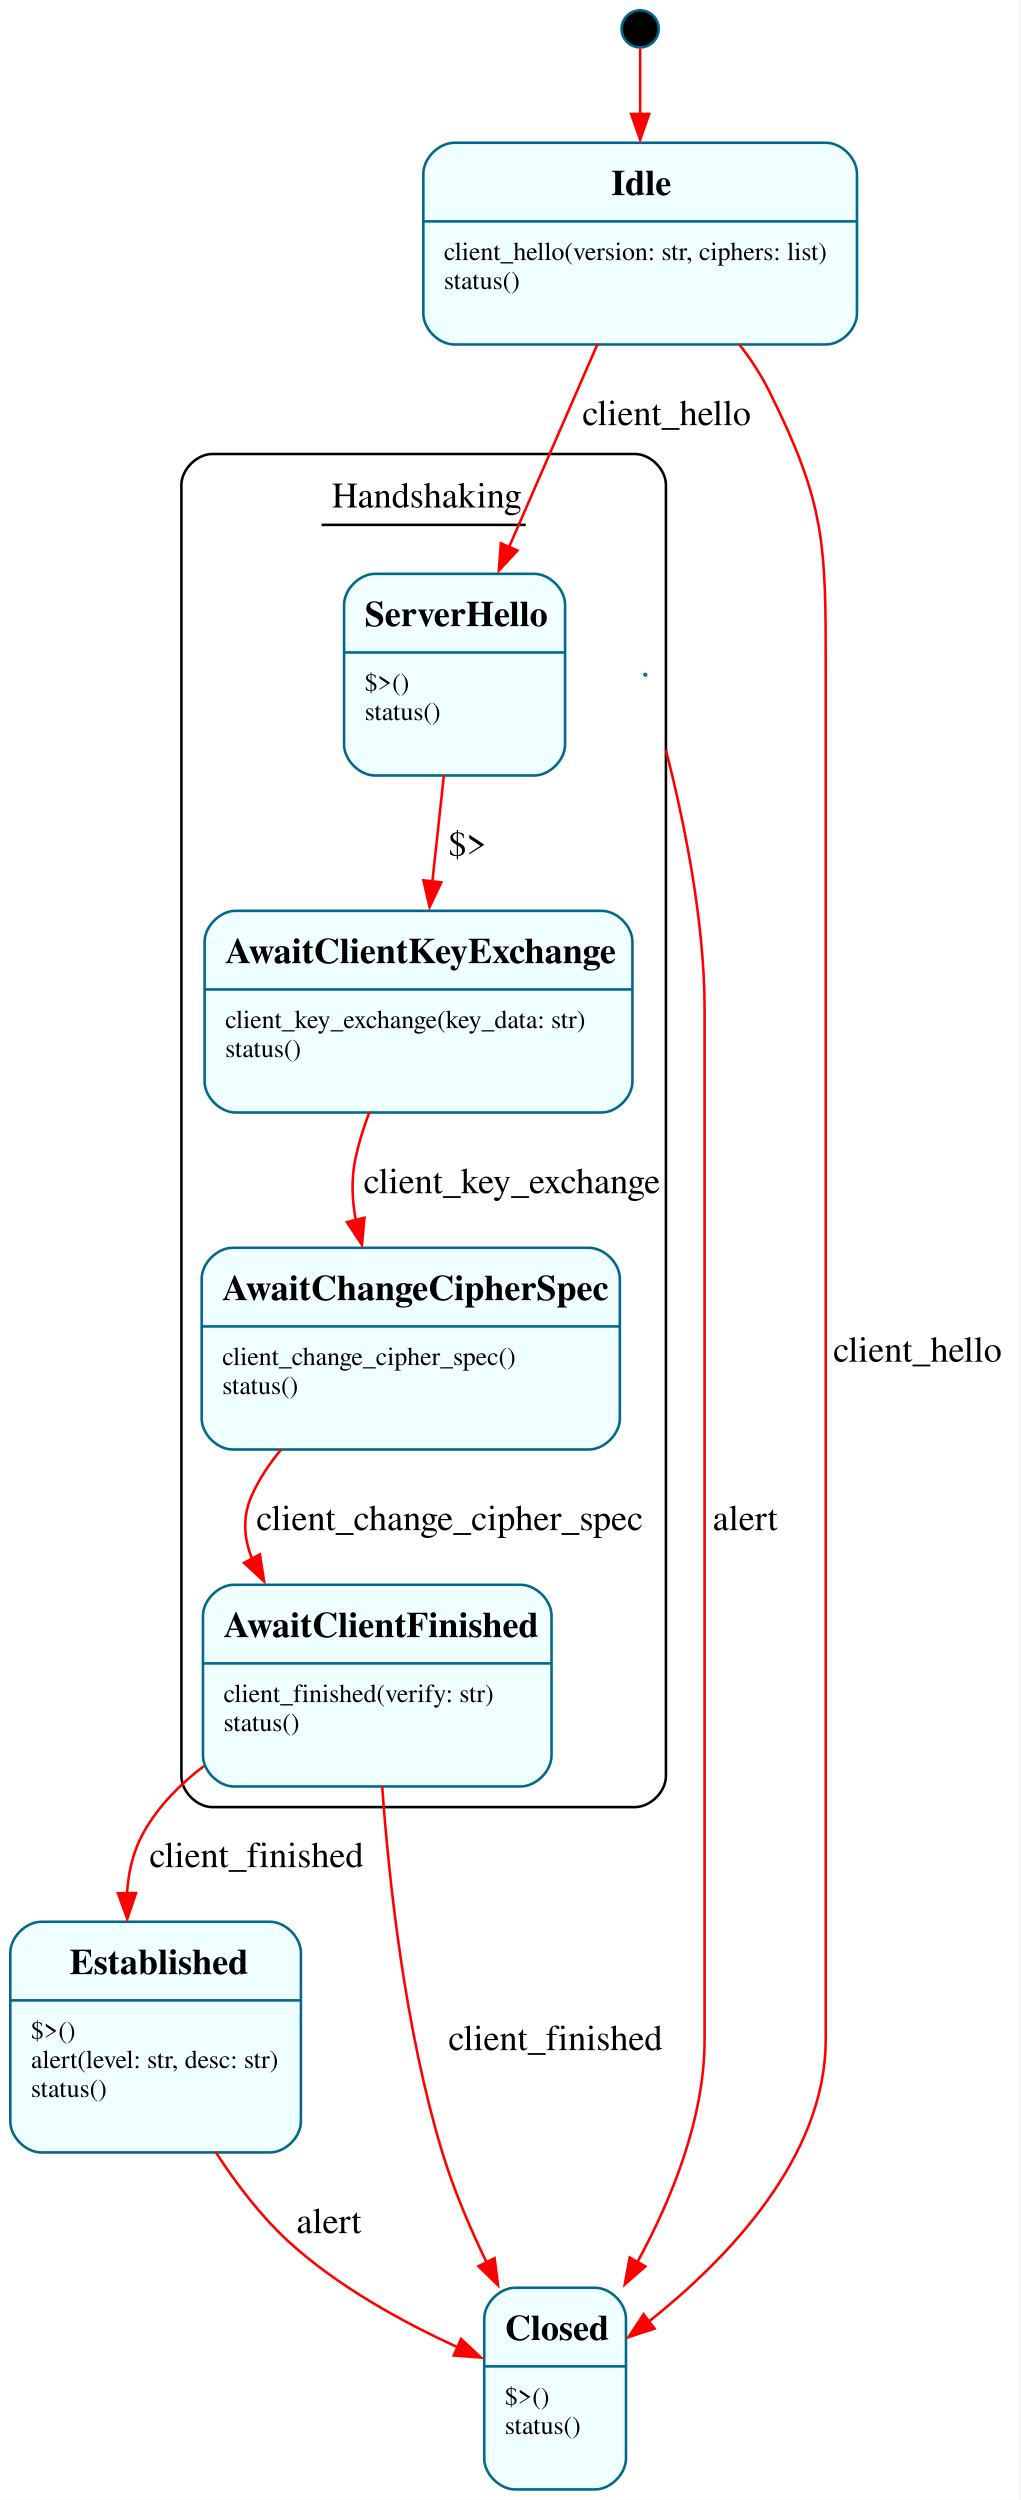
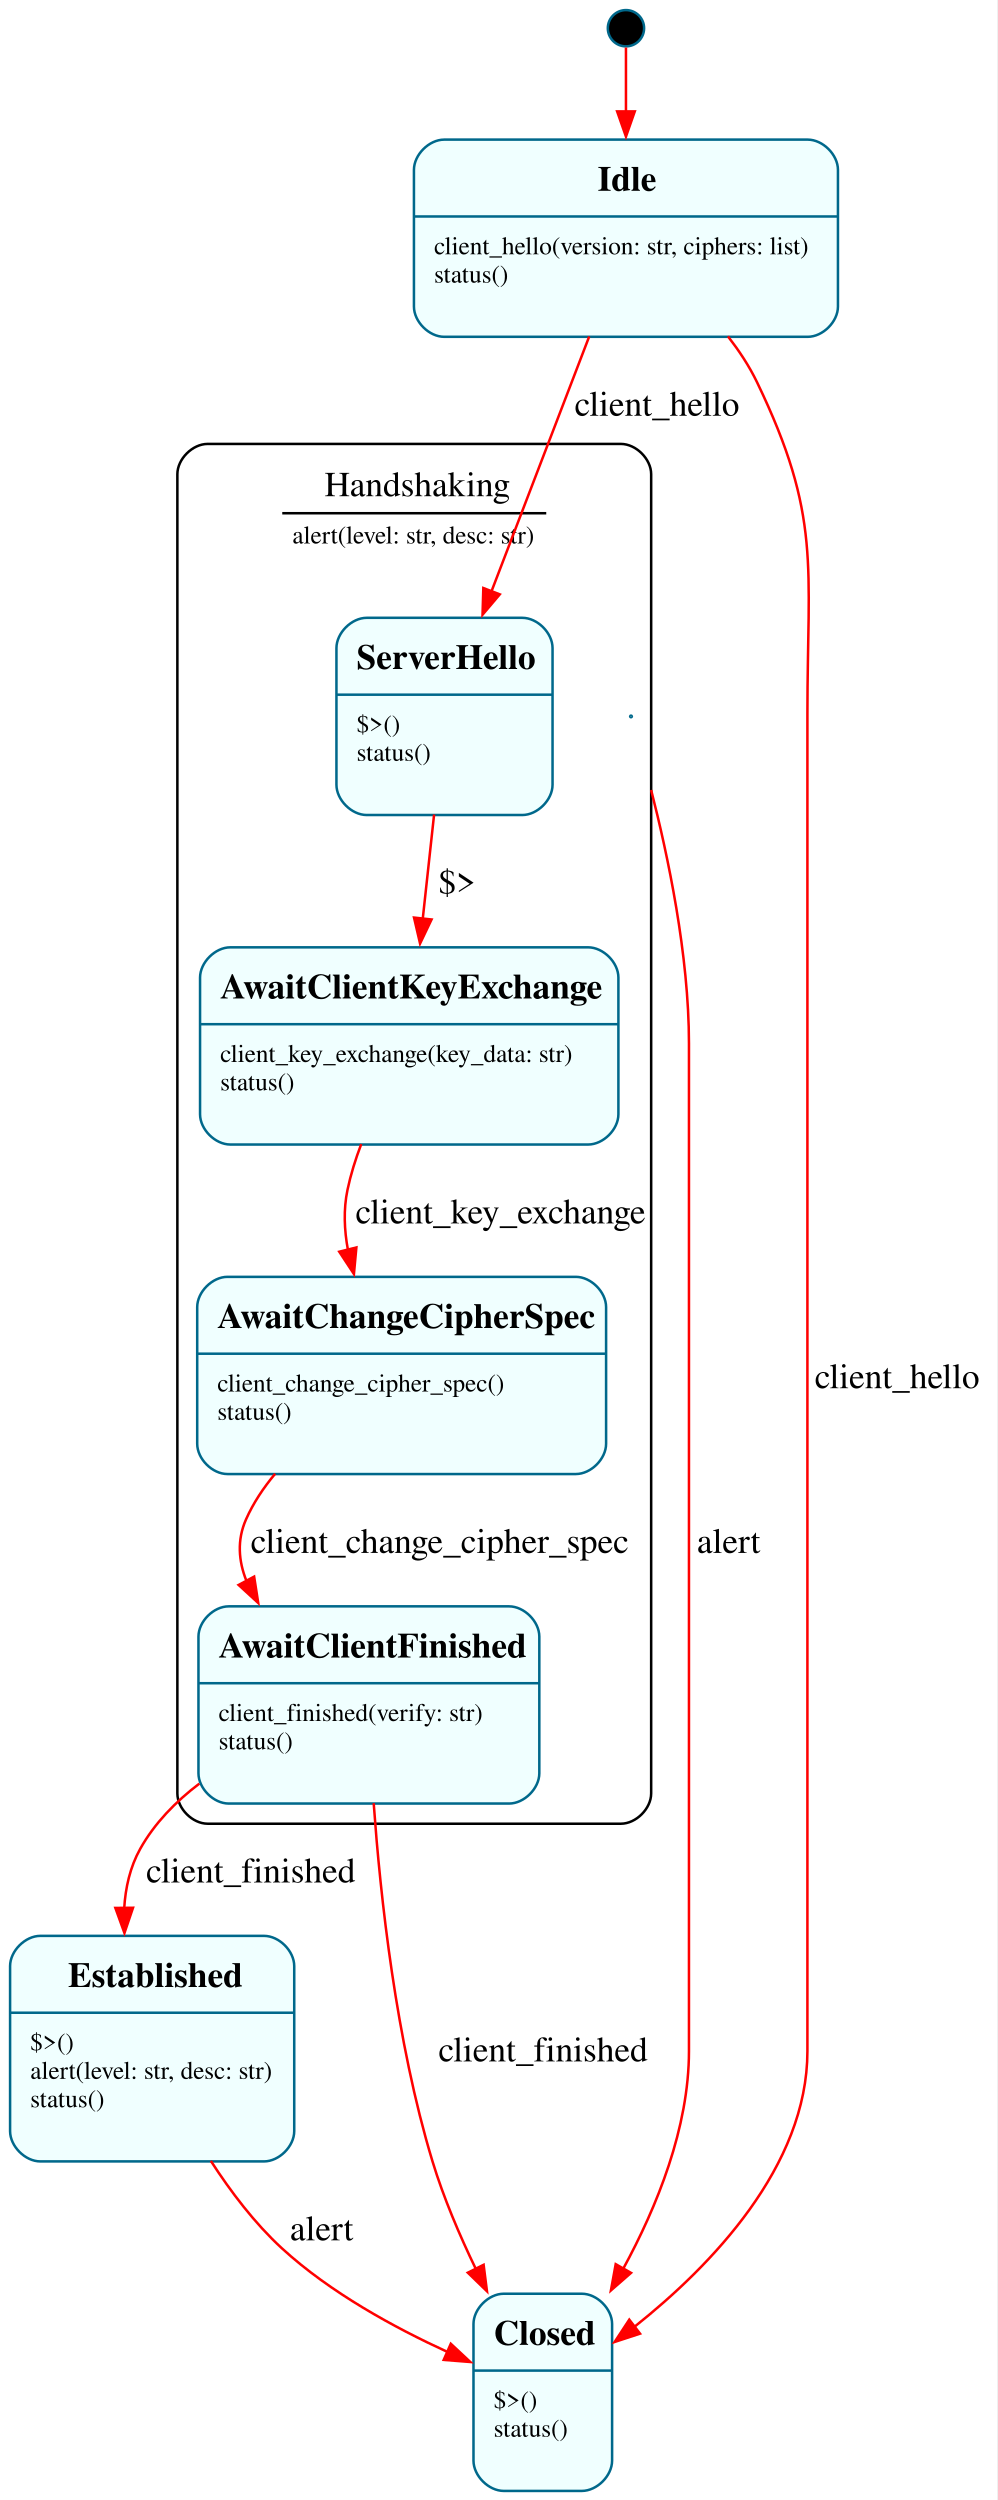
- <svg xmlns="http://www.w3.org/2000/svg" width="396pt" height="970pt" viewBox="0.00 0.00 396.00 970.00">
-   <g id="graph0" class="graph" transform="scale(1 1) rotate(0) translate(4 965.9)">
-     <polygon fill="white" stroke="none" points="-4,4 -4,-965.9 391.62,-965.9 391.62,4 -4,4" />
+ <svg xmlns="http://www.w3.org/2000/svg" width="396pt" height="992pt" viewBox="0.00 0.00 396.00 992.00">
+   <g id="graph0" class="graph" transform="scale(1 1) rotate(0) translate(4 988.4)">
+     <polygon fill="white" stroke="none" points="-4,4 -4,-988.4 391.62,-988.4 391.62,4 -4,4" />
    <g id="clust1" class="cluster">
-       <path fill="none" stroke="black" d="M78.38,-264.75C78.38,-264.75 242.38,-264.75 242.38,-264.75 248.38,-264.75 254.38,-270.75 254.38,-276.75 254.38,-276.75 254.38,-777.75 254.38,-777.75 254.38,-783.75 248.38,-789.75 242.38,-789.75 242.38,-789.75 78.38,-789.75 78.38,-789.75 72.38,-789.75 66.38,-783.75 66.38,-777.75 66.38,-777.75 66.38,-276.75 66.38,-276.75 66.38,-270.75 72.38,-264.75 78.38,-264.75" />
-       <text xml:space="preserve" text-anchor="start" x="124.75" y="-769" font-family="Times,serif" font-size="14.00">Handshaking</text>
-       <polygon fill="black" stroke="black" points="120.75,-762.25 120.75,-762.25 200,-762.25 200,-762.25 120.75,-762.25" />
+       <path fill="none" stroke="black" d="M78.38,-264.75C78.38,-264.75 242.38,-264.75 242.38,-264.75 248.38,-264.75 254.38,-270.75 254.38,-276.75 254.38,-276.75 254.38,-800.25 254.38,-800.25 254.38,-806.25 248.38,-812.25 242.38,-812.25 242.38,-812.25 78.38,-812.25 78.38,-812.25 72.38,-812.25 66.38,-806.25 66.38,-800.25 66.38,-800.25 66.38,-276.75 66.38,-276.75 66.38,-270.75 72.38,-264.75 78.38,-264.75" />
+       <text xml:space="preserve" text-anchor="start" x="124.75" y="-791.5" font-family="Times,serif" font-size="14.00">Handshaking</text>
+       <text xml:space="preserve" text-anchor="start" x="112" y="-772.75" font-family="Times,serif" font-size="10.00">alert(level: str, desc: str)</text>
+       <text xml:space="preserve" text-anchor="start" x="142.38" y="-761.5" font-family="Times,serif" font-size="10.00">                </text>
+       <polygon fill="black" stroke="black" points="108,-784.75 108,-784.75 212.75,-784.75 212.75,-784.75 108,-784.75" />
    </g>
    <g id="node1" class="node">
-       <ellipse fill="black" stroke="#00688b" cx="244.38" cy="-954.7" rx="7.2" ry="7.2" />
+       <ellipse fill="black" stroke="#00688b" cx="244.38" cy="-977.2" rx="7.2" ry="7.2" />
    </g>
    <g id="node2" class="node">
-       <path fill="azure" stroke="none" d="M316.5,-910.5C316.5,-910.5 172.25,-910.5 172.25,-910.5 166.25,-910.5 160.25,-904.5 160.25,-898.5 160.25,-898.5 160.25,-844.25 160.25,-844.25 160.25,-838.25 166.25,-832.25 172.25,-832.25 172.25,-832.25 316.5,-832.25 316.5,-832.25 322.5,-832.25 328.5,-838.25 328.5,-844.25 328.5,-844.25 328.5,-898.5 328.5,-898.5 328.5,-904.5 322.5,-910.5 316.5,-910.5" />
-       <text xml:space="preserve" text-anchor="start" x="233.12" y="-890.2" font-family="Times,serif" font-weight="bold" font-size="14.00">Idle</text>
-       <text xml:space="preserve" text-anchor="start" x="168.25" y="-865" font-family="Times,serif" font-size="10.00">client_hello(version: str, ciphers: list)</text>
-       <text xml:space="preserve" text-anchor="start" x="168.25" y="-853.75" font-family="Times,serif" font-size="10.00">status()</text>
-       <text xml:space="preserve" text-anchor="start" x="230.88" y="-842.5" font-family="Times,serif" font-size="10.00">            </text>
-       <polygon fill="#00688b" stroke="#00688b" points="160.25,-880 160.25,-880 328.5,-880 328.5,-880 160.25,-880" />
-       <path fill="none" stroke="#00688b" d="M172.25,-832.25C172.25,-832.25 316.5,-832.25 316.5,-832.25 322.5,-832.25 328.5,-838.25 328.5,-844.25 328.5,-844.25 328.5,-898.5 328.5,-898.5 328.5,-904.5 322.5,-910.5 316.5,-910.5 316.5,-910.5 172.25,-910.5 172.25,-910.5 166.25,-910.5 160.25,-904.5 160.25,-898.5 160.25,-898.5 160.25,-844.25 160.25,-844.25 160.25,-838.25 166.25,-832.25 172.25,-832.25" />
+       <path fill="azure" stroke="none" d="M316.5,-933C316.5,-933 172.25,-933 172.25,-933 166.25,-933 160.25,-927 160.25,-921 160.25,-921 160.25,-866.75 160.25,-866.75 160.25,-860.75 166.25,-854.75 172.25,-854.75 172.25,-854.75 316.5,-854.75 316.5,-854.75 322.5,-854.75 328.5,-860.75 328.5,-866.75 328.5,-866.75 328.5,-921 328.5,-921 328.5,-927 322.5,-933 316.5,-933" />
+       <text xml:space="preserve" text-anchor="start" x="233.12" y="-912.7" font-family="Times,serif" font-weight="bold" font-size="14.00">Idle</text>
+       <text xml:space="preserve" text-anchor="start" x="168.25" y="-887.5" font-family="Times,serif" font-size="10.00">client_hello(version: str, ciphers: list)</text>
+       <text xml:space="preserve" text-anchor="start" x="168.25" y="-876.25" font-family="Times,serif" font-size="10.00">status()</text>
+       <text xml:space="preserve" text-anchor="start" x="230.88" y="-865" font-family="Times,serif" font-size="10.00">            </text>
+       <polygon fill="#00688b" stroke="#00688b" points="160.25,-902.5 160.25,-902.5 328.5,-902.5 328.5,-902.5 160.25,-902.5" />
+       <path fill="none" stroke="#00688b" d="M172.25,-854.75C172.25,-854.75 316.5,-854.75 316.5,-854.75 322.5,-854.75 328.5,-860.75 328.5,-866.75 328.5,-866.75 328.5,-921 328.5,-921 328.5,-927 322.5,-933 316.5,-933 316.5,-933 172.25,-933 172.25,-933 166.25,-933 160.25,-927 160.25,-921 160.25,-921 160.25,-866.75 160.25,-866.75 160.25,-860.75 166.25,-854.75 172.25,-854.75" />
    </g>
    <g id="edge1" class="edge">
-       <path fill="none" stroke="red" d="M244.38,-947.04C244.38,-941.03 244.38,-931.57 244.38,-921.38" />
-       <polygon fill="red" stroke="red" points="247.88,-921.69 244.38,-911.69 240.88,-921.69 247.88,-921.69" />
+       <path fill="none" stroke="red" d="M244.38,-969.54C244.38,-963.53 244.38,-954.07 244.38,-943.88" />
+       <polygon fill="red" stroke="red" points="247.88,-944.19 244.38,-934.19 240.88,-944.19 247.88,-944.19" />
    </g>
    <g id="node4" class="node">
      <path fill="azure" stroke="none" d="M203.25,-743.25C203.25,-743.25 141.5,-743.25 141.5,-743.25 135.5,-743.25 129.5,-737.25 129.5,-731.25 129.5,-731.25 129.5,-677 129.5,-677 129.5,-671 135.5,-665 141.5,-665 141.5,-665 203.25,-665 203.25,-665 209.25,-665 215.25,-671 215.25,-677 215.25,-677 215.25,-731.25 215.25,-731.25 215.25,-737.25 209.25,-743.25 203.25,-743.25" />
      <text xml:space="preserve" text-anchor="start" x="137.5" y="-722.95" font-family="Times,serif" font-weight="bold" font-size="14.00">ServerHello</text>
      <text xml:space="preserve" text-anchor="start" x="137.5" y="-697.75" font-family="Times,serif" font-size="10.00">$&gt;()</text>
      <text xml:space="preserve" text-anchor="start" x="137.5" y="-686.5" font-family="Times,serif" font-size="10.00">status()</text>
      <text xml:space="preserve" text-anchor="start" x="137.5" y="-675.25" font-family="Times,serif" font-size="10.00">                </text>
      <polygon fill="#00688b" stroke="#00688b" points="129.5,-712.75 129.5,-712.75 215.25,-712.75 215.25,-712.75 129.5,-712.75" />
      <path fill="none" stroke="#00688b" d="M141.5,-665C141.5,-665 203.25,-665 203.25,-665 209.25,-665 215.25,-671 215.25,-677 215.25,-677 215.25,-731.25 215.25,-731.25 215.25,-737.25 209.25,-743.25 203.25,-743.25 203.25,-743.25 141.5,-743.25 141.5,-743.25 135.5,-743.25 129.5,-737.25 129.5,-731.25 129.5,-731.25 129.5,-677 129.5,-677 129.5,-671 135.5,-665 141.5,-665" />
    </g>
    <g id="edge3" class="edge">
-       <path fill="none" stroke="red" d="M227.86,-832.46C217.65,-809.03 204.45,-778.74 193.49,-753.58" />
-       <polygon fill="red" stroke="red" points="196.75,-752.3 189.55,-744.53 190.33,-755.1 196.75,-752.3" />
-       <text xml:space="preserve" text-anchor="middle" x="254.66" y="-800.95" font-family="Times,serif" font-size="14.00"> client_hello </text>
+       <path fill="none" stroke="red" d="M229.8,-854.88C218.63,-825.74 203.13,-785.31 191.04,-753.8" />
+       <polygon fill="red" stroke="red" points="194.31,-752.56 187.47,-744.48 187.78,-755.07 194.31,-752.56" />
+       <text xml:space="preserve" text-anchor="middle" x="256.71" y="-823.45" font-family="Times,serif" font-size="14.00"> client_hello </text>
    </g>
    <g id="node9" class="node">
      <path fill="azure" stroke="none" d="M226.88,-78.25C226.88,-78.25 195.88,-78.25 195.88,-78.25 189.88,-78.25 183.88,-72.25 183.88,-66.25 183.88,-66.25 183.88,-12 183.88,-12 183.88,-6 189.88,0 195.88,0 195.88,0 226.88,0 226.88,0 232.88,0 238.88,-6 238.88,-12 238.88,-12 238.88,-66.25 238.88,-66.25 238.88,-72.25 232.88,-78.25 226.88,-78.25" />
      <text xml:space="preserve" text-anchor="start" x="191.88" y="-57.95" font-family="Times,serif" font-weight="bold" font-size="14.00">Closed</text>
      <text xml:space="preserve" text-anchor="start" x="191.88" y="-32.75" font-family="Times,serif" font-size="10.00">$&gt;()</text>
      <text xml:space="preserve" text-anchor="start" x="191.88" y="-21.5" font-family="Times,serif" font-size="10.00">status()</text>
      <text xml:space="preserve" text-anchor="start" x="193" y="-10.25" font-family="Times,serif" font-size="10.00">            </text>
      <polygon fill="#00688b" stroke="#00688b" points="183.88,-47.75 183.88,-47.75 238.88,-47.75 238.88,-47.75 183.88,-47.75" />
      <path fill="none" stroke="#00688b" d="M195.88,0C195.88,0 226.88,0 226.88,0 232.88,0 238.88,-6 238.88,-12 238.88,-12 238.88,-66.25 238.88,-66.25 238.88,-72.25 232.88,-78.25 226.88,-78.25 226.88,-78.25 195.88,-78.25 195.88,-78.25 189.88,-78.25 183.88,-72.25 183.88,-66.25 183.88,-66.25 183.88,-12 183.88,-12 183.88,-6 189.88,0 195.88,0" />
    </g>
    <g id="edge2" class="edge">
-       <path fill="none" stroke="red" d="M282.76,-832.46C287.18,-826.7 291.23,-820.55 294.38,-814.25 316.49,-769.99 316.38,-754.6 316.38,-705.12 316.38,-705.12 316.38,-705.12 316.38,-174.5 316.38,-128.75 278.12,-89.28 247.8,-65.17" />
+       <path fill="none" stroke="red" d="M284.85,-854.93C289.3,-849.21 293.32,-843.09 296.38,-836.75 322.06,-783.44 316.38,-764.3 316.38,-705.12 316.38,-705.12 316.38,-705.12 316.38,-174.5 316.38,-128.75 278.12,-89.28 247.8,-65.17" />
      <polygon fill="red" stroke="red" points="249.96,-62.41 239.89,-59.11 245.7,-67.97 249.96,-62.41" />
      <text xml:space="preserve" text-anchor="middle" x="352" y="-437.57" font-family="Times,serif" font-size="14.00"> client_hello </text>
    </g>
    <g id="node3" class="node">
      <ellipse fill="azure" stroke="#00688b" cx="246.38" cy="-704.12" rx="0.36" ry="0.36" />
    </g>
    <g id="edge9" class="edge">
      <path fill="none" stroke="red" d="M254.37,-674.93C261.01,-649.02 269.38,-609.42 269.38,-574.38 269.38,-574.38 269.38,-574.38 269.38,-174.5 269.38,-144.13 256.73,-112.82 243.25,-88.08" />
      <polygon fill="red" stroke="red" points="246.39,-86.52 238.41,-79.56 240.31,-89.98 246.39,-86.52" />
      <text xml:space="preserve" text-anchor="middle" x="285.12" y="-372.2" font-family="Times,serif" font-size="14.00"> alert </text>
    </g>
    <g id="node5" class="node">
      <path fill="azure" stroke="none" d="M229.38,-612.5C229.38,-612.5 87.38,-612.5 87.38,-612.5 81.38,-612.5 75.38,-606.5 75.38,-600.5 75.38,-600.5 75.38,-546.25 75.38,-546.25 75.38,-540.25 81.38,-534.25 87.38,-534.25 87.38,-534.25 229.38,-534.25 229.38,-534.25 235.38,-534.25 241.38,-540.25 241.38,-546.25 241.38,-546.25 241.38,-600.5 241.38,-600.5 241.38,-606.5 235.38,-612.5 229.38,-612.5" />
      <text xml:space="preserve" text-anchor="start" x="83.38" y="-592.2" font-family="Times,serif" font-weight="bold" font-size="14.00">AwaitClientKeyExchange</text>
      <text xml:space="preserve" text-anchor="start" x="83.38" y="-567" font-family="Times,serif" font-size="10.00">client_key_exchange(key_data: str)</text>
      <text xml:space="preserve" text-anchor="start" x="83.38" y="-555.75" font-family="Times,serif" font-size="10.00">status()</text>
      <text xml:space="preserve" text-anchor="start" x="138.5" y="-544.5" font-family="Times,serif" font-size="10.00">                </text>
      <polygon fill="#00688b" stroke="#00688b" points="75.38,-582 75.38,-582 241.38,-582 241.38,-582 75.38,-582" />
      <path fill="none" stroke="#00688b" d="M87.38,-534.25C87.38,-534.25 229.38,-534.25 229.38,-534.25 235.38,-534.25 241.38,-540.25 241.38,-546.25 241.38,-546.25 241.38,-600.5 241.38,-600.5 241.38,-606.5 235.38,-612.5 229.38,-612.5 229.38,-612.5 87.38,-612.5 87.38,-612.5 81.38,-612.5 75.38,-606.5 75.38,-600.5 75.38,-600.5 75.38,-546.25 75.38,-546.25 75.38,-540.25 81.38,-534.25 87.38,-534.25" />
    </g>
    <g id="edge4" class="edge">
      <path fill="none" stroke="red" d="M168.25,-665.19C166.84,-652.21 165.24,-637.49 163.74,-623.74" />
      <polygon fill="red" stroke="red" points="167.24,-623.55 162.68,-613.99 160.28,-624.31 167.24,-623.55" />
      <text xml:space="preserve" text-anchor="middle" x="177.46" y="-633.7" font-family="Times,serif" font-size="14.00"> $&gt; </text>
    </g>
    <g id="node6" class="node">
      <path fill="azure" stroke="none" d="M224.5,-481.75C224.5,-481.75 86.25,-481.75 86.25,-481.75 80.25,-481.75 74.25,-475.75 74.25,-469.75 74.25,-469.75 74.25,-415.5 74.25,-415.5 74.25,-409.5 80.25,-403.5 86.25,-403.5 86.25,-403.5 224.5,-403.5 224.5,-403.5 230.5,-403.5 236.5,-409.5 236.5,-415.5 236.5,-415.5 236.5,-469.75 236.5,-469.75 236.5,-475.75 230.5,-481.75 224.5,-481.75" />
      <text xml:space="preserve" text-anchor="start" x="82.25" y="-461.45" font-family="Times,serif" font-weight="bold" font-size="14.00">AwaitChangeCipherSpec</text>
      <text xml:space="preserve" text-anchor="start" x="82.25" y="-436.25" font-family="Times,serif" font-size="10.00">client_change_cipher_spec()</text>
      <text xml:space="preserve" text-anchor="start" x="82.25" y="-425" font-family="Times,serif" font-size="10.00">status()</text>
      <text xml:space="preserve" text-anchor="start" x="123.12" y="-413.75" font-family="Times,serif" font-size="10.00">                </text>
      <polygon fill="#00688b" stroke="#00688b" points="74.25,-451.25 74.25,-451.25 236.5,-451.25 236.5,-451.25 74.25,-451.25" />
      <path fill="none" stroke="#00688b" d="M86.25,-403.5C86.25,-403.5 224.5,-403.5 224.5,-403.5 230.5,-403.5 236.5,-409.5 236.5,-415.5 236.5,-415.5 236.5,-469.75 236.5,-469.75 236.5,-475.75 230.5,-481.75 224.5,-481.75 224.5,-481.75 86.25,-481.75 86.25,-481.75 80.25,-481.75 74.25,-475.75 74.25,-469.75 74.25,-469.75 74.25,-415.5 74.25,-415.5 74.25,-409.5 80.25,-403.5 86.25,-403.5" />
    </g>
    <g id="edge5" class="edge">
      <path fill="none" stroke="red" d="M139.34,-534.42C137.08,-528.47 135.14,-522.29 133.88,-516.25 132.25,-508.46 132.59,-500.3 134.07,-492.38" />
      <polygon fill="red" stroke="red" points="137.41,-493.41 136.44,-482.86 130.62,-491.72 137.41,-493.41" />
      <text xml:space="preserve" text-anchor="middle" x="194.62" y="-502.95" font-family="Times,serif" font-size="14.00"> client_key_exchange </text>
    </g>
    <g id="node7" class="node">
      <path fill="azure" stroke="none" d="M198,-351C198,-351 86.75,-351 86.75,-351 80.75,-351 74.75,-345 74.75,-339 74.75,-339 74.75,-284.75 74.75,-284.75 74.75,-278.75 80.75,-272.75 86.75,-272.75 86.75,-272.75 198,-272.75 198,-272.75 204,-272.75 210,-278.75 210,-284.75 210,-284.75 210,-339 210,-339 210,-345 204,-351 198,-351" />
      <text xml:space="preserve" text-anchor="start" x="82.75" y="-330.7" font-family="Times,serif" font-weight="bold" font-size="14.00">AwaitClientFinished</text>
      <text xml:space="preserve" text-anchor="start" x="82.75" y="-305.5" font-family="Times,serif" font-size="10.00">client_finished(verify: str)</text>
      <text xml:space="preserve" text-anchor="start" x="82.75" y="-294.25" font-family="Times,serif" font-size="10.00">status()</text>
      <text xml:space="preserve" text-anchor="start" x="118" y="-283" font-family="Times,serif" font-size="10.00">                </text>
      <polygon fill="#00688b" stroke="#00688b" points="74.75,-320.5 74.75,-320.5 210,-320.5 210,-320.5 74.75,-320.5" />
      <path fill="none" stroke="#00688b" d="M86.75,-272.75C86.75,-272.75 198,-272.75 198,-272.75 204,-272.75 210,-278.75 210,-284.75 210,-284.75 210,-339 210,-339 210,-345 204,-351 198,-351 198,-351 86.75,-351 86.75,-351 80.75,-351 74.75,-345 74.75,-339 74.75,-339 74.75,-284.75 74.75,-284.75 74.75,-278.75 80.75,-272.75 86.75,-272.75" />
    </g>
    <g id="edge6" class="edge">
      <path fill="none" stroke="red" d="M105.18,-403.61C100.53,-398.05 96.5,-391.99 93.62,-385.5 89.99,-377.29 90.64,-369 93.78,-361.11" />
      <polygon fill="red" stroke="red" points="96.84,-362.8 98.47,-352.33 90.67,-359.5 96.84,-362.8" />
      <text xml:space="preserve" text-anchor="middle" x="170.5" y="-372.2" font-family="Times,serif" font-size="14.00"> client_change_cipher_spec </text>
    </g>
    <g id="node8" class="node">
      <path fill="azure" stroke="none" d="M100.75,-220.25C100.75,-220.25 12,-220.25 12,-220.25 6,-220.25 0,-214.25 0,-208.25 0,-208.25 0,-142.75 0,-142.75 0,-136.75 6,-130.75 12,-130.75 12,-130.75 100.75,-130.75 100.75,-130.75 106.75,-130.75 112.75,-136.75 112.75,-142.75 112.75,-142.75 112.75,-208.25 112.75,-208.25 112.75,-214.25 106.75,-220.25 100.75,-220.25" />
      <text xml:space="preserve" text-anchor="start" x="23" y="-199.95" font-family="Times,serif" font-weight="bold" font-size="14.00">Established</text>
      <text xml:space="preserve" text-anchor="start" x="8" y="-174.75" font-family="Times,serif" font-size="10.00">$&gt;()</text>
      <text xml:space="preserve" text-anchor="start" x="8" y="-163.5" font-family="Times,serif" font-size="10.00">alert(level: str, desc: str)</text>
      <text xml:space="preserve" text-anchor="start" x="8" y="-152.25" font-family="Times,serif" font-size="10.00">status()</text>
      <text xml:space="preserve" text-anchor="start" x="42.88" y="-141" font-family="Times,serif" font-size="10.00">            </text>
      <polygon fill="#00688b" stroke="#00688b" points="0,-189.75 0,-189.75 112.75,-189.75 112.75,-189.75 0,-189.75" />
      <path fill="none" stroke="#00688b" d="M12,-130.75C12,-130.75 100.75,-130.75 100.75,-130.75 106.75,-130.75 112.75,-136.75 112.75,-142.75 112.75,-142.75 112.75,-208.25 112.75,-208.25 112.75,-214.25 106.75,-220.25 100.75,-220.25 100.75,-220.25 12,-220.25 12,-220.25 6,-220.25 0,-214.25 0,-208.25 0,-208.25 0,-142.75 0,-142.75 0,-136.75 6,-130.75 12,-130.75" />
    </g>
    <g id="edge7" class="edge">
      <path fill="none" stroke="red" d="M75.1,-280.66C65.69,-273.52 57.31,-264.94 51.62,-254.75 47.62,-247.56 45.77,-239.39 45.28,-231.12" />
      <polygon fill="red" stroke="red" points="48.78,-231.4 45.38,-221.36 41.78,-231.33 48.78,-231.4" />
      <text xml:space="preserve" text-anchor="middle" x="95.5" y="-241.45" font-family="Times,serif" font-size="14.00"> client_finished </text>
    </g>
    <g id="edge8" class="edge">
      <path fill="none" stroke="red" d="M144.28,-272.89C146.92,-235.92 153.14,-178.49 167.62,-130.75 171.99,-116.36 178.36,-101.4 184.9,-87.89" />
      <polygon fill="red" stroke="red" points="187.9,-89.73 189.23,-79.22 181.63,-86.6 187.9,-89.73" />
      <text xml:space="preserve" text-anchor="middle" x="211.5" y="-170.45" font-family="Times,serif" font-size="14.00"> client_finished </text>
    </g>
    <g id="edge10" class="edge">
      <path fill="none" stroke="red" d="M79.66,-130.95C87.53,-118.76 97.09,-106.15 107.88,-96.25 126.98,-78.71 152.57,-64.77 173.53,-55.17" />
      <polygon fill="red" stroke="red" points="174.88,-58.4 182.62,-51.16 172.06,-51.99 174.88,-58.4" />
      <text xml:space="preserve" text-anchor="middle" x="123.62" y="-99.45" font-family="Times,serif" font-size="14.00"> alert </text>
    </g>
  </g>
</svg>
